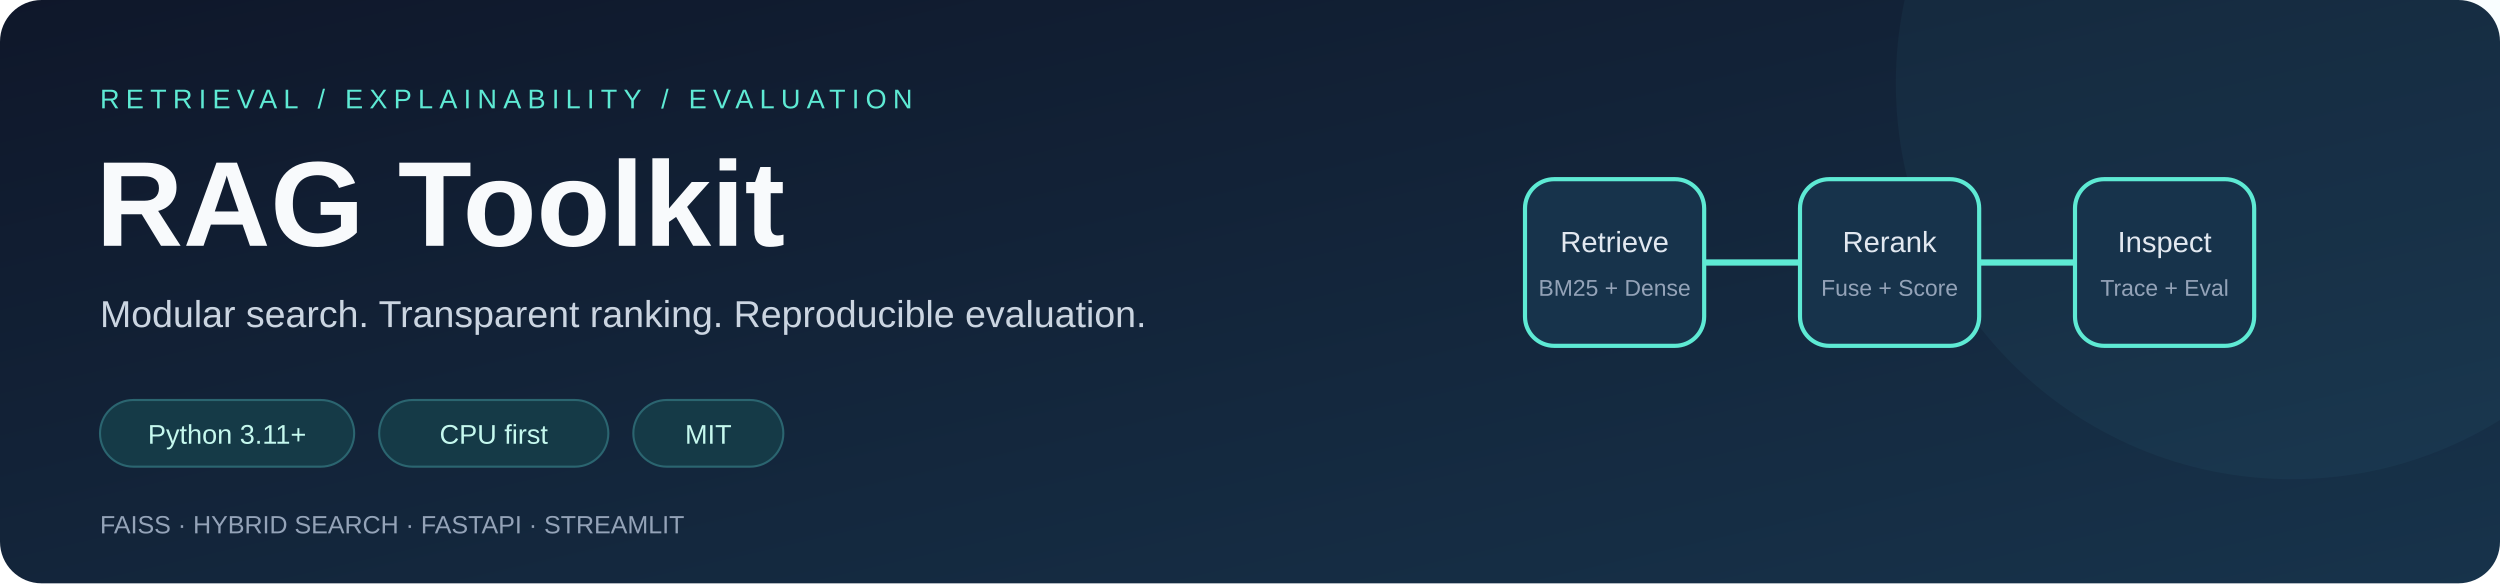
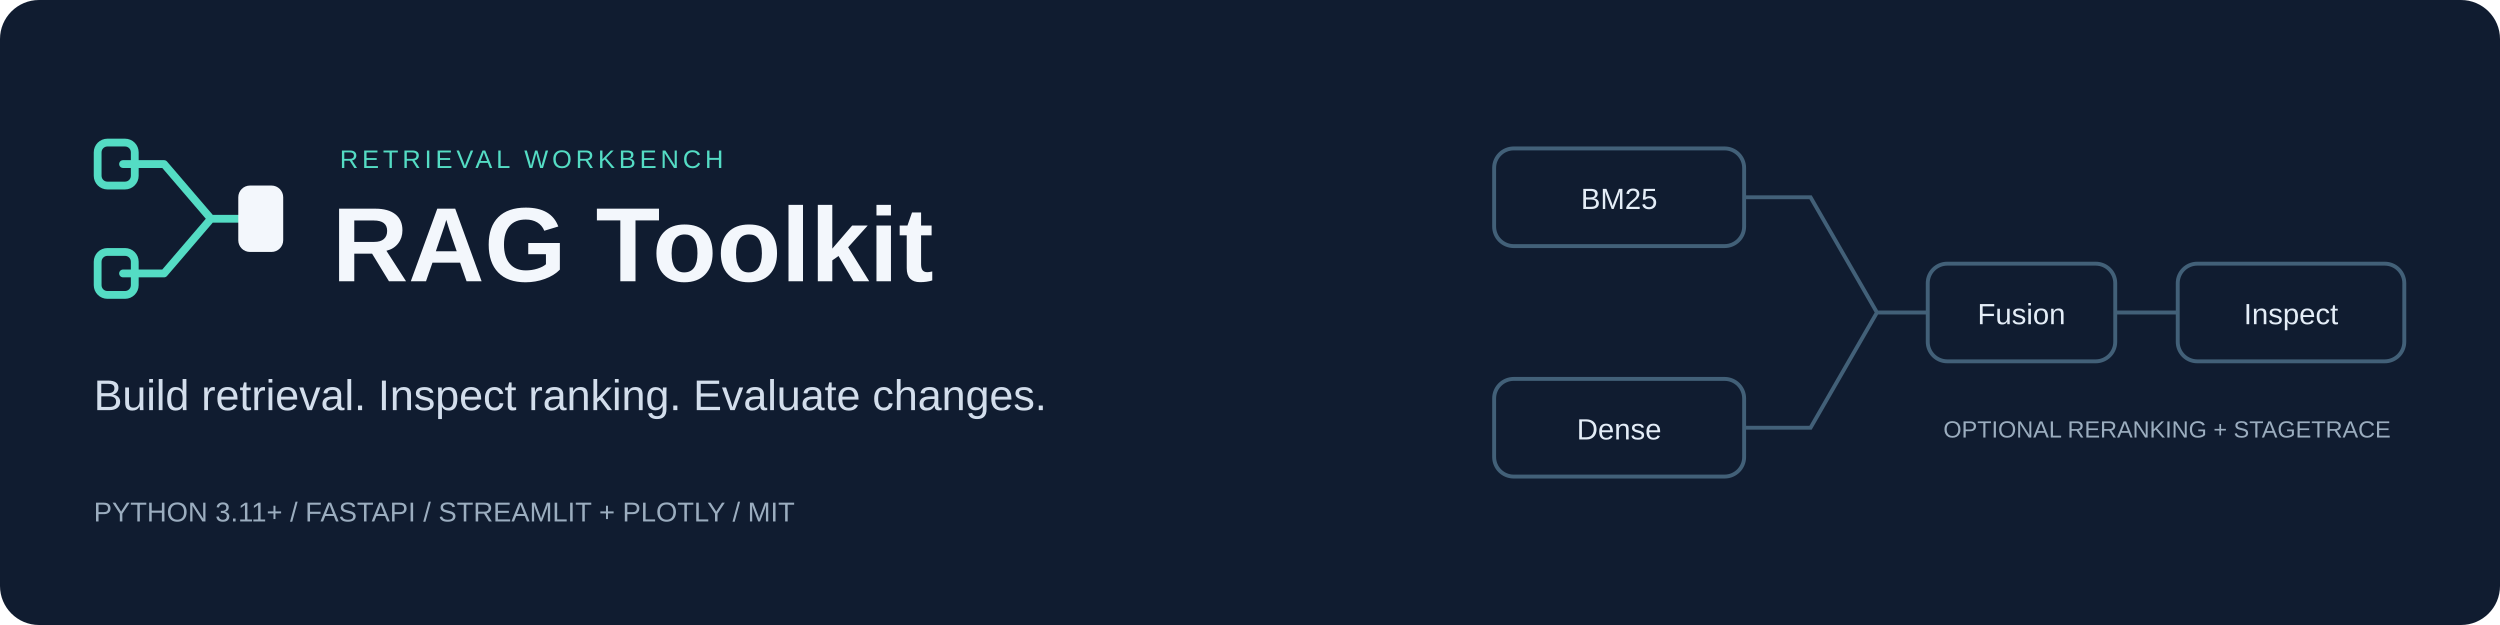
- <svg xmlns="http://www.w3.org/2000/svg" width="1200" height="280" viewBox="0 0 1200 280" role="img" aria-labelledby="title desc">
-   <defs>
-     <linearGradient id="bg" x2="1" y2="1">
-       <stop stop-color="#0f172a" />
-       <stop offset="1" stop-color="#17334b" />
-     </linearGradient>
-   </defs>
-   <rect width="1200" height="280" rx="20" fill="url(#bg)" />
-   <circle cx="1100" cy="40" r="190" fill="#67e8f9" opacity=".04" />
+ <svg xmlns="http://www.w3.org/2000/svg" viewBox="0 0 1280 320" width="1280" height="320" role="img" aria-labelledby="title desc">
+   <rect width="1280" height="320" rx="20" fill="#101C30" />
+   <g transform="translate(48 64)" fill="none" stroke="#54DCC4" stroke-width="4" stroke-linecap="round" stroke-linejoin="round">
+     <path d="M15 20h21l24 28h18M15 76h21l24-28" />
+     <rect x="2" y="9" width="19" height="22" rx="5" />
+     <rect x="2" y="65" width="19" height="22" rx="5" />
+     <rect x="74" y="31" width="23" height="34" rx="6" fill="#F3F7FC" stroke="none" />
+   </g>
  <g font-family="Segoe UI,Arial,sans-serif">
-     <text x="48" y="52" fill="#5eead4" font-size="13" letter-spacing="3">RETRIEVAL / EXPLAINABILITY / EVALUATION</text>
-     <text x="46" y="118" fill="#f8fafc" font-size="58" font-weight="700">RAG Toolkit</text>
-     <text x="48" y="157" fill="#cbd5e1" font-size="18">Modular search. Transparent ranking. Reproducible evaluation.</text>
-     <g fill="#153a47" stroke="#2b6570">
-       <rect x="48" y="192" width="122" height="32" rx="16" />
-       <rect x="182" y="192" width="110" height="32" rx="16" />
-       <rect x="304" y="192" width="72" height="32" rx="16" />
+     <text x="174" y="86" font-size="13" fill="#54DCC4" letter-spacing="2">RETRIEVAL WORKBENCH</text>
+     <text x="170" y="144" font-size="54" font-weight="700" fill="#F3F7FC">RAG Toolkit</text>
+     <text x="48" y="210" font-size="22" fill="#D3DEEC">Build retrieval. Inspect ranking. Evaluate changes.</text>
+     <text x="48" y="267" font-size="14" fill="#9BADBF">PYTHON 3.11+  /  FASTAPI  /  STREAMLIT + PLOTLY  /  MIT</text>
+     <g fill="none" stroke="#426078" stroke-width="2">
+       <path d="M893 101h34l34 59h26M893 219h34l34-59M1083 160h32" />
+       <rect x="765" y="76" width="128" height="50" rx="10" />
+       <rect x="765" y="194" width="128" height="50" rx="10" />
+       <rect x="987" y="135" width="96" height="50" rx="10" />
+       <rect x="1115" y="135" width="116" height="50" rx="10" />
    </g>
-     <g fill="#c5f8ee" font-size="13" text-anchor="middle">
-       <text x="109" y="213">Python 3.11+</text>
-       <text x="237" y="213">CPU first</text>
-       <text x="340" y="213">MIT</text>
+     <g font-size="15" text-anchor="middle" fill="#E4EDF7">
+       <text x="829" y="107">BM25</text>
+       <text x="829" y="225">Dense</text>
+       <text x="1035" y="166">Fusion</text>
+       <text x="1173" y="166">Inspect</text>
    </g>
-     <g transform="translate(770 86)" text-anchor="middle" font-size="14">
-       <path d="M0 40H270" stroke="#5eead4" stroke-width="3" />
-       <g fill="#17334b" stroke="#5eead4" stroke-width="2">
-         <rect x="-38" width="86" height="80" rx="14" />
-         <rect x="94" width="86" height="80" rx="14" />
-         <rect x="226" width="86" height="80" rx="14" />
-       </g>
-       <g fill="#e2e8f0">
-         <text x="5" y="35">Retrieve</text>
-         <text x="5" y="56" font-size="11" fill="#94a3b8">BM25 + Dense</text>
-         <text x="137" y="35">Rerank</text>
-         <text x="137" y="56" font-size="11" fill="#94a3b8">Fuse + Score</text>
-         <text x="269" y="35">Inspect</text>
-         <text x="269" y="56" font-size="11" fill="#94a3b8">Trace + Eval</text>
-       </g>
-     </g>
-     <text x="48" y="256" fill="#94a3b8" font-size="12">FAISS · HYBRID SEARCH · FASTAPI · STREAMLIT</text>
+     <text x="995" y="224" font-size="12" fill="#9BADBF">OPTIONAL RERANKING + STAGETRACE</text>
  </g>
</svg>
